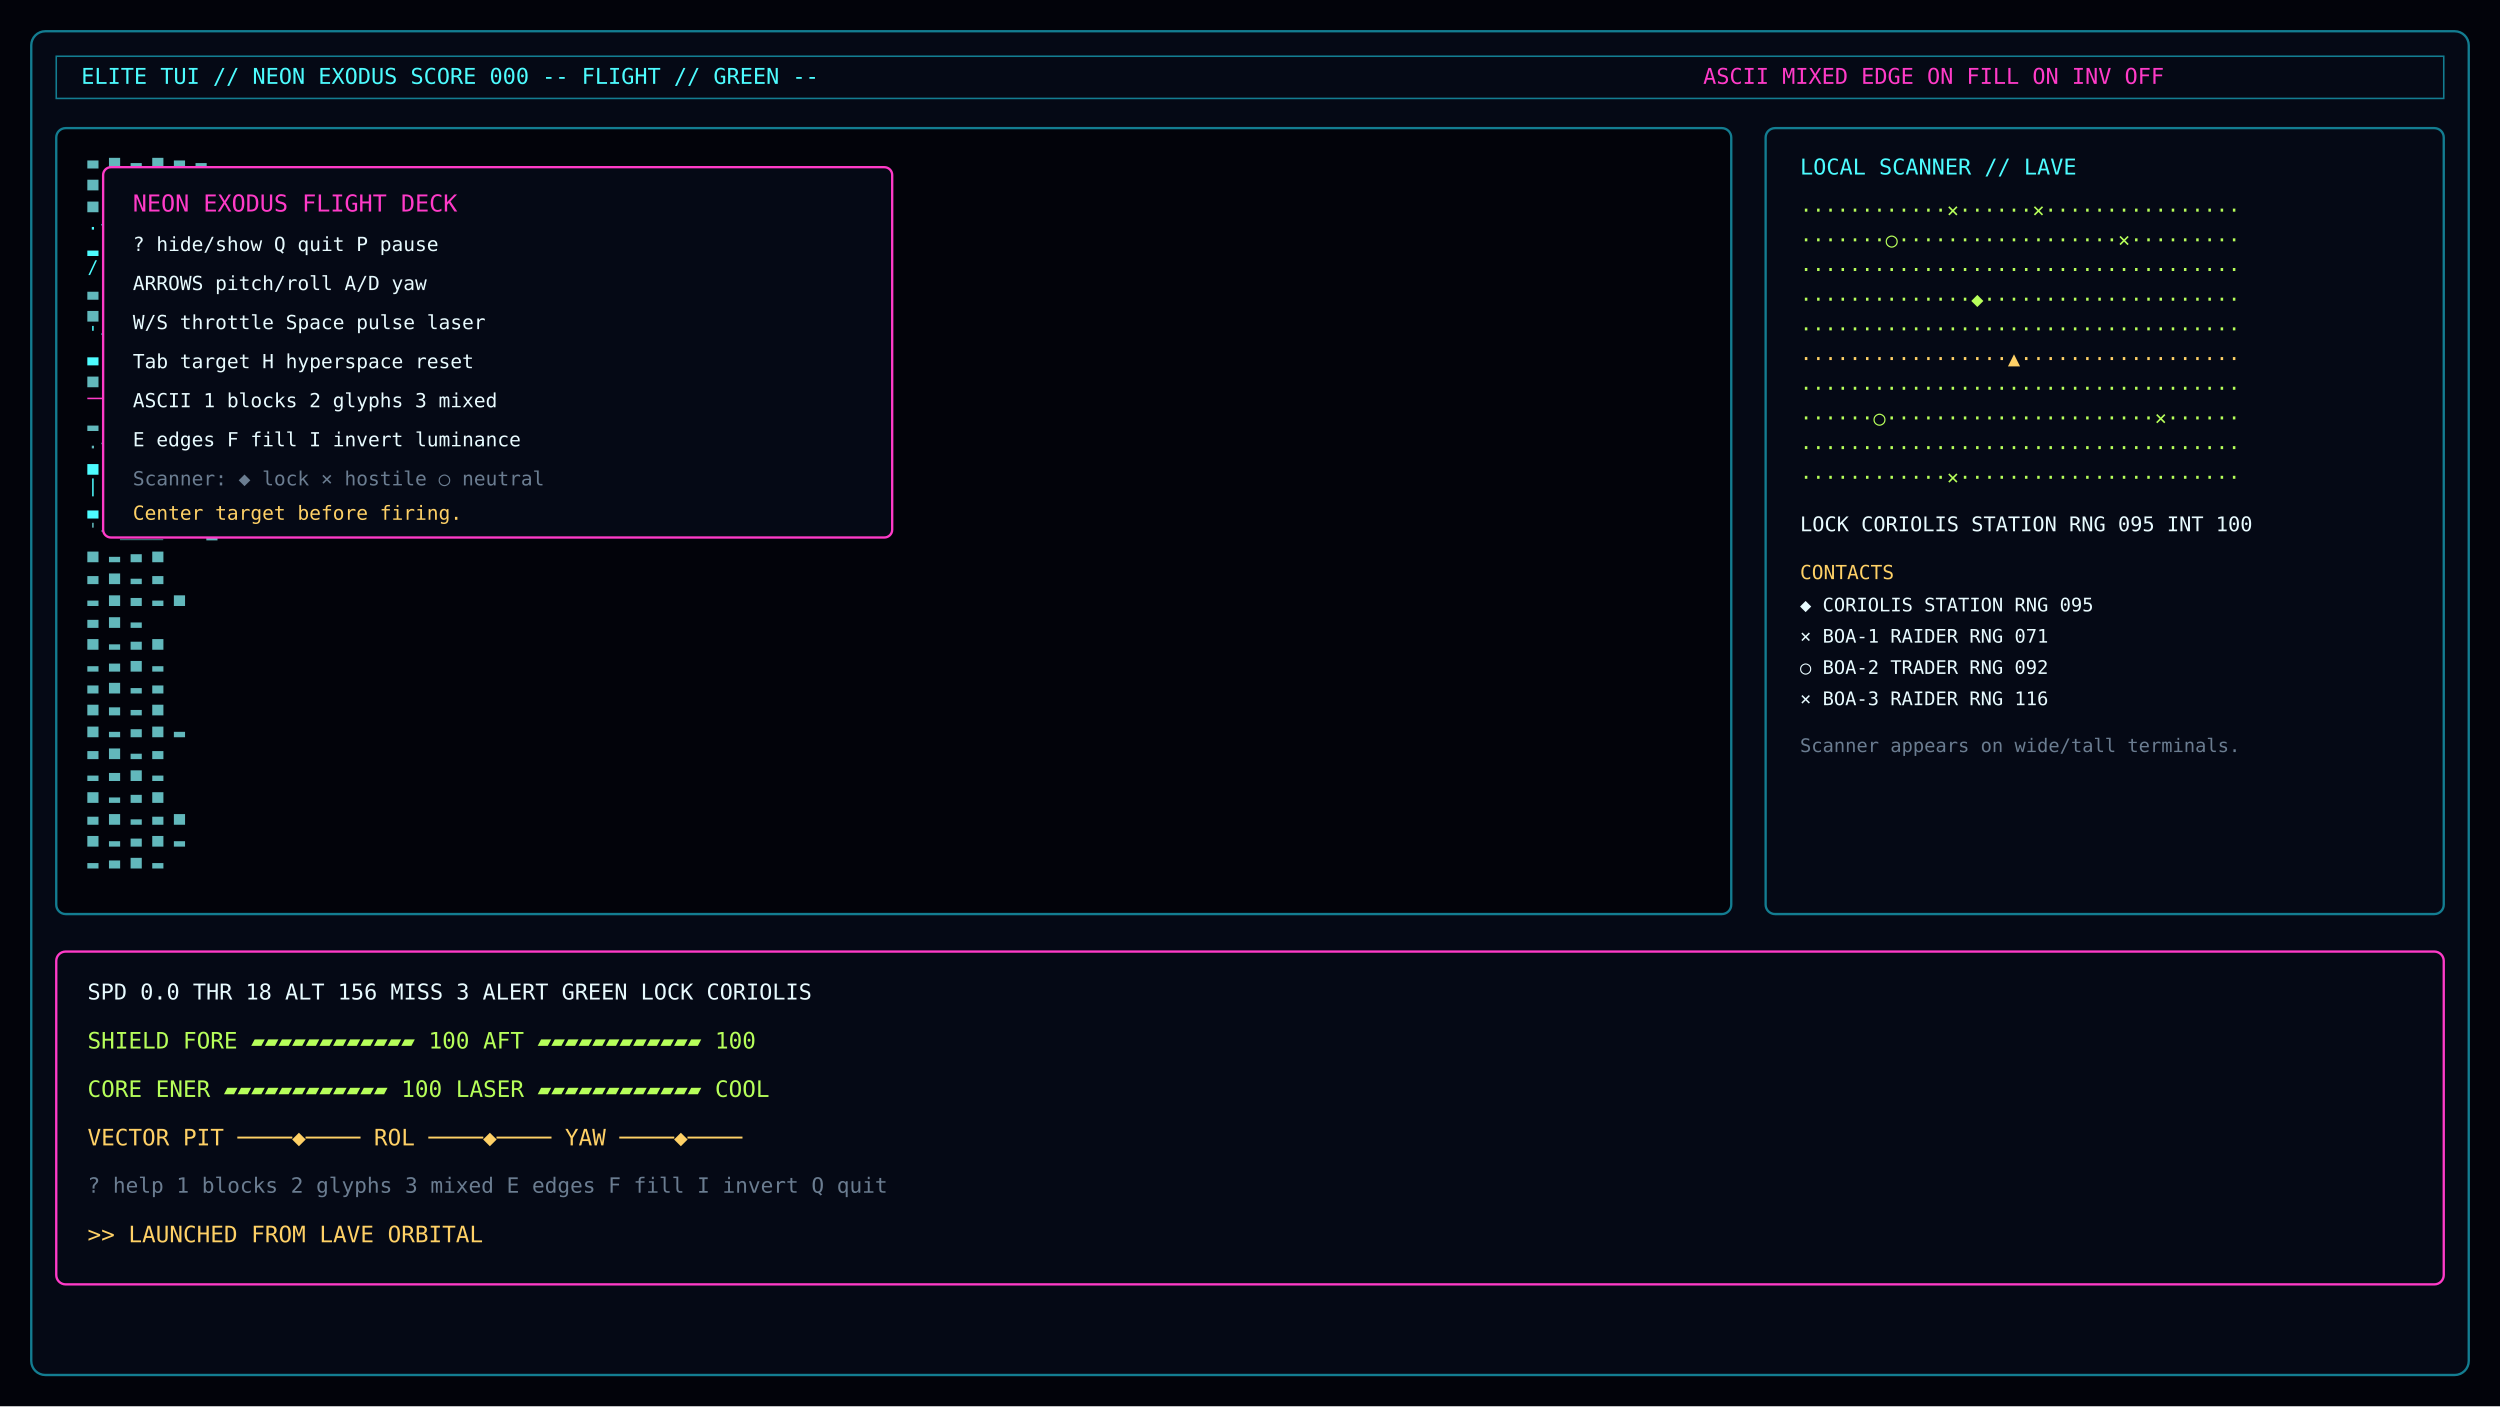
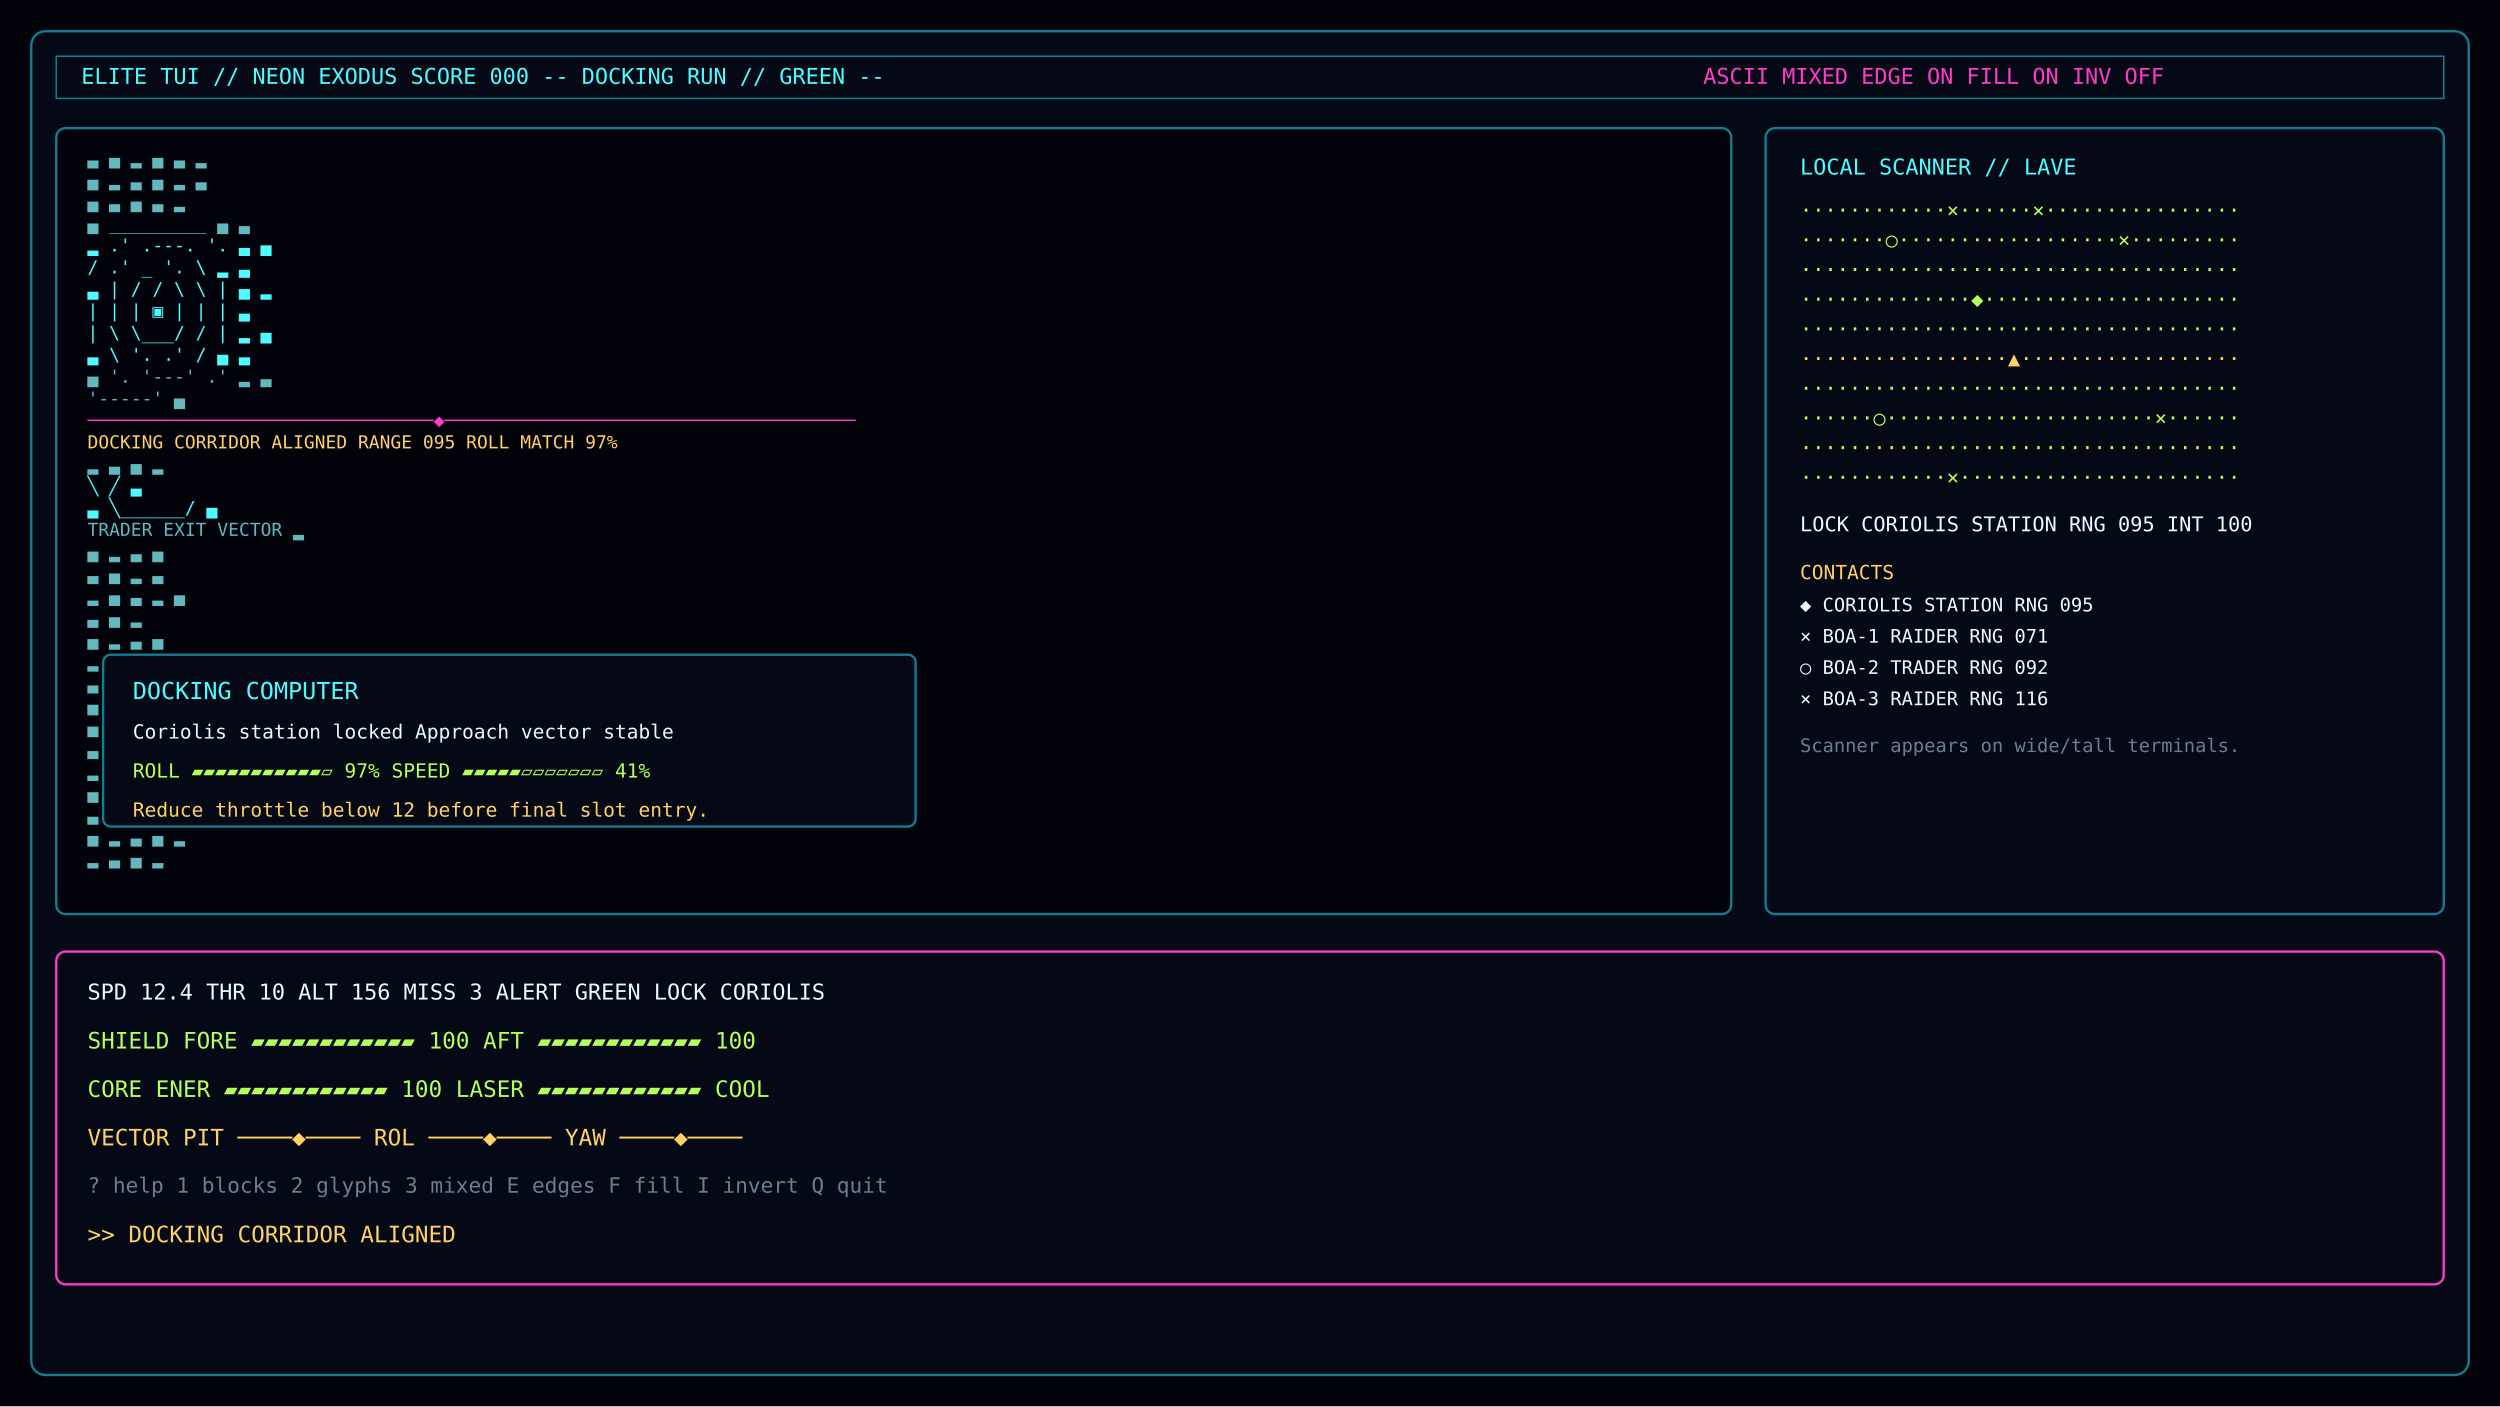
<svg xmlns="http://www.w3.org/2000/svg" width="3200" height="1800" viewBox="0 0 3200 1800" role="img" aria-labelledby="title desc">
  <style>
    text { font-family: "JetBrains Mono", "Cascadia Mono", "Fira Mono", Consolas, monospace; dominant-baseline: hanging; }
    .cyan { fill: #4dfcff; }
    .cyanDim { fill: #62b8bc; }
    .magenta { fill: #ff3bc8; }
    .amber { fill: #ffd166; }
    .lime { fill: #b7ff5a; }
    .text { fill: #e8fbff; }
    .muted { fill: #6b7d91; }
  </style>
  <rect width="3200" height="1800" fill="#02030a" />
  <rect x="40" y="40" width="3120" height="1720" rx="18" fill="#050915" stroke="#137d91" stroke-width="3" />
  <rect x="72" y="72" width="3056" height="54" fill="#050915" stroke="#137d91" stroke-width="2" />
-   <text x="104" y="88" class="cyan" font-size="28">ELITE TUI // NEON EXODUS  SCORE 000  -- FLIGHT // GREEN --</text>
+   <text x="104" y="88" class="cyan" font-size="28">ELITE TUI // NEON EXODUS  SCORE 000  -- DOCKING RUN // GREEN --</text>
  <text x="2180" y="88" class="magenta" font-size="28">ASCII MIXED  EDGE ON  FILL ON  INV OFF</text>
  <rect x="72" y="164" width="2144" height="1006" rx="12" fill="#02030a" stroke="#137d91" stroke-width="3" />
  <text x="112" y="194" class="cyanDim" font-size="23">        ▃               ▄                         ▂             ▄                          ▃                  ▂</text>
  <text x="112" y="222" class="cyanDim" font-size="23">  ▄                ▂              ▃                         ▄               ▂                               ▃</text>
  <text x="112" y="250" class="cyanDim" font-size="23">             ▄              ▃                 ▄                         ▃                 ▂</text>
-   <text x="112" y="278" class="cyan" font-size="23">                                  .-''''-.                         ▄                         ▃</text>
-   <text x="112" y="306" class="cyan" font-size="23">                     ▂         .-'  .--.  '-.             ▃                   ▄</text>
-   <text x="112" y="334" class="cyan" font-size="23">                              /   .'    '.   \                          ▂                      ▃</text>
-   <text x="112" y="362" class="cyanDim" font-size="23">        ▃                    |   /  ▄▆▆▄  \   |          ▄                                    ▂</text>
-   <text x="112" y="390" class="cyanDim" font-size="23">                    ▄         \  | ▆████▆ |  /                     ▃</text>
-   <text x="112" y="418" class="cyan" font-size="23">                                '-.  '▔▔'  .-'        ▂                         ▄</text>
-   <text x="112" y="446" class="cyan" font-size="23">                 ▃                 '------'                         ▄                         ▃</text>
-   <text x="112" y="474" class="cyanDim" font-size="23">       ▄                                           ▂                         ▃</text>
-   <text x="112" y="502" class="magenta" font-size="23">                         ────────────────────────────────◆────────────────────────────────</text>
-   <text x="112" y="530" class="cyanDim" font-size="23">       ▂                         ▃          .-.                         ▄                         ▂</text>
-   <text x="112" y="558" class="cyanDim" font-size="23">                                      .-''   ''-.        ▄                         ▃</text>
-   <text x="112" y="586" class="cyan" font-size="23">                         ▄          /  CORIOLIS \                         ▂</text>
-   <text x="112" y="614" class="cyan" font-size="23">                                   |  ┌──────┐  |          ▃</text>
-   <text x="112" y="642" class="cyan" font-size="23">                    ▃               \  └──────┘  /                         ▄</text>
-   <text x="112" y="670" class="cyanDim" font-size="23">                                      '-.____.-'                    ▂</text>
+   <text x="112" y="278" class="cyanDim" font-size="23">       ▄                 _________                         ▄                         ▃</text>
+   <text x="112" y="306" class="cyan" font-size="23">                     ▂  .'  .---.  '.              ▃                   ▄</text>
+   <text x="112" y="334" class="cyan" font-size="23">                       /  .'  _  '.  \                         ▂                      ▃</text>
+   <text x="112" y="362" class="cyan" font-size="23">        ▃             |  /  /   \  \  |        ▄                                    ▂</text>
+   <text x="112" y="390" class="cyan" font-size="23">                      |  | |  ▣  | |  |                   ▃</text>
+   <text x="112" y="418" class="cyan" font-size="23">                      |  \  \___/  /  |       ▂                         ▄</text>
+   <text x="112" y="446" class="cyan" font-size="23">                 ▃     \  '.     .'  /                   ▄                         ▃</text>
+   <text x="112" y="474" class="cyanDim" font-size="23">       ▄                '.  '---'  .'       ▂                         ▃</text>
+   <text x="112" y="502" class="cyanDim" font-size="23">                           '-----'                         ▄</text>
+   <text x="112" y="530" class="magenta" font-size="23">            ────────────────────────────────◆──────────────────────────────────────</text>
+   <text x="112" y="558" class="amber" font-size="23">                       DOCKING CORRIDOR ALIGNED  RANGE 095  ROLL MATCH 97%</text>
+   <text x="112" y="586" class="cyanDim" font-size="23">       ▂                         ▃                         ▄                         ▂</text>
+   <text x="112" y="614" class="cyan" font-size="23">                                  ╲        ╱          ▃</text>
+   <text x="112" y="642" class="cyan" font-size="23">                    ▃              ╲______/                         ▄</text>
+   <text x="112" y="670" class="cyanDim" font-size="23">                                    TRADER EXIT VECTOR        ▂</text>
  <text x="112" y="698" class="cyanDim" font-size="23">     ▄                         ▂                         ▃                         ▄</text>
  <text x="112" y="726" class="cyanDim" font-size="23">                 ▃                         ▄                         ▂                         ▃</text>
  <text x="112" y="754" class="cyanDim" font-size="23">  ▂                         ▄                         ▃                         ▂                         ▄</text>
  <text x="112" y="782" class="cyanDim" font-size="23">                         ▃                         ▄                         ▂</text>
  <text x="112" y="810" class="cyanDim" font-size="23">        ▄                         ▂                         ▃                         ▄</text>
  <text x="112" y="838" class="cyanDim" font-size="23">                   ▂                         ▃                         ▄                         ▂</text>
  <text x="112" y="866" class="cyanDim" font-size="23">       ▃                         ▄                         ▂                         ▃</text>
  <text x="112" y="894" class="cyanDim" font-size="23">                         ▄                         ▃                         ▂                         ▄</text>
  <text x="112" y="922" class="cyanDim" font-size="23">  ▄                         ▂                         ▃                         ▄                         ▂</text>
  <text x="112" y="950" class="cyanDim" font-size="23">                ▃                         ▄                         ▂                         ▃</text>
  <text x="112" y="978" class="cyanDim" font-size="23">       ▂                         ▃                         ▄                         ▂</text>
  <text x="112" y="1006" class="cyanDim" font-size="23">                         ▄                         ▂                         ▃                         ▄</text>
  <text x="112" y="1034" class="cyanDim" font-size="23">  ▃                         ▄                         ▂                         ▃                         ▄</text>
  <text x="112" y="1062" class="cyanDim" font-size="23">        ▄                         ▂                         ▃                         ▄                         ▂</text>
  <text x="112" y="1090" class="cyanDim" font-size="23">                  ▂                         ▃                         ▄                         ▂</text>
-   <rect x="132" y="214" width="1010" height="474" rx="10" fill="#050915" stroke="#ff3bc8" stroke-width="3" />
-   <text x="170" y="250" class="magenta" font-size="30">NEON EXODUS FLIGHT DECK</text>
-   <text x="170" y="304" class="text" font-size="25">? hide/show   Q quit   P pause</text>
-   <text x="170" y="354" class="text" font-size="25">ARROWS pitch/roll              A/D yaw</text>
-   <text x="170" y="404" class="text" font-size="25">W/S throttle                   Space pulse laser</text>
-   <text x="170" y="454" class="text" font-size="25">Tab target                     H hyperspace reset</text>
-   <text x="170" y="504" class="text" font-size="25">ASCII 1 blocks   2 glyphs   3 mixed</text>
-   <text x="170" y="554" class="text" font-size="25">E edges   F fill   I invert luminance</text>
-   <text x="170" y="604" class="muted" font-size="25">Scanner: ◆ lock   × hostile   ○ neutral</text>
-   <text x="170" y="648" class="amber" font-size="25">Center target before firing.</text>
+   <rect x="132" y="838" width="1040" height="220" rx="10" fill="#050915" stroke="#137d91" stroke-width="3" />
+   <text x="170" y="874" class="cyan" font-size="30">DOCKING COMPUTER</text>
+   <text x="170" y="928" class="text" font-size="25">Coriolis station locked   Approach vector stable</text>
+   <text x="170" y="978" class="lime" font-size="25">ROLL ▰▰▰▰▰▰▰▰▰▰▰▱ 97%   SPEED ▰▰▰▰▰▱▱▱▱▱▱▱ 41%</text>
+   <text x="170" y="1028" class="amber" font-size="25">Reduce throttle below 12 before final slot entry.</text>
  <rect x="2260" y="164" width="868" height="1006" rx="12" fill="#050915" stroke="#137d91" stroke-width="3" />
  <text x="2304" y="204" class="cyan" font-size="28">LOCAL SCANNER // LAVE</text>
  <text x="2304" y="260" class="lime" font-size="26">············×······×················</text>
  <text x="2304" y="298" class="lime" font-size="26">·······○··················×·········</text>
  <text x="2304" y="336" class="lime" font-size="26">····································</text>
  <text x="2304" y="374" class="lime" font-size="26">··············◆·····················</text>
  <text x="2304" y="412" class="lime" font-size="26">····································</text>
  <text x="2304" y="450" class="amber" font-size="26">·················▲··················</text>
  <text x="2304" y="488" class="lime" font-size="26">····································</text>
  <text x="2304" y="526" class="lime" font-size="26">······○······················×······</text>
  <text x="2304" y="564" class="lime" font-size="26">····································</text>
  <text x="2304" y="602" class="lime" font-size="26">············×·······················</text>
  <text x="2304" y="662" class="text" font-size="26">LOCK CORIOLIS  STATION  RNG 095 INT 100</text>
  <text x="2304" y="724" class="amber" font-size="25">CONTACTS</text>
  <text x="2304" y="766" class="text" font-size="24">◆ CORIOLIS  STATION  RNG 095</text>
  <text x="2304" y="806" class="text" font-size="24">× BOA-1     RAIDER   RNG 071</text>
  <text x="2304" y="846" class="text" font-size="24">○ BOA-2     TRADER   RNG 092</text>
  <text x="2304" y="886" class="text" font-size="24">× BOA-3     RAIDER   RNG 116</text>
  <text x="2304" y="946" class="muted" font-size="24">Scanner appears on wide/tall terminals.</text>
  <rect x="72" y="1218" width="3056" height="426" rx="12" fill="#050915" stroke="#ff3bc8" stroke-width="3" />
-   <text x="112" y="1260" class="text" font-size="28">SPD  0.0  THR 18  ALT 156  MISS 3  ALERT GREEN  LOCK CORIOLIS</text>
+   <text x="112" y="1260" class="text" font-size="28">SPD 12.4  THR 10  ALT 156  MISS 3  ALERT GREEN  LOCK CORIOLIS</text>
  <text x="112" y="1322" class="lime" font-size="29">SHIELD  FORE ▰▰▰▰▰▰▰▰▰▰▰▰ 100  AFT ▰▰▰▰▰▰▰▰▰▰▰▰ 100</text>
  <text x="112" y="1384" class="lime" font-size="29">CORE    ENER ▰▰▰▰▰▰▰▰▰▰▰▰ 100  LASER ▰▰▰▰▰▰▰▰▰▰▰▰ COOL</text>
  <text x="112" y="1446" class="amber" font-size="29">VECTOR  PIT ────◆────  ROL ────◆────  YAW ────◆────</text>
  <text x="112" y="1508" class="muted" font-size="27">? help   1 blocks  2 glyphs  3 mixed   E edges  F fill  I invert   Q quit</text>
-   <text x="112" y="1570" class="amber" font-size="29">&gt;&gt; LAUNCHED FROM LAVE ORBITAL</text>
+   <text x="112" y="1570" class="amber" font-size="29">&gt;&gt; DOCKING CORRIDOR ALIGNED</text>
</svg>
